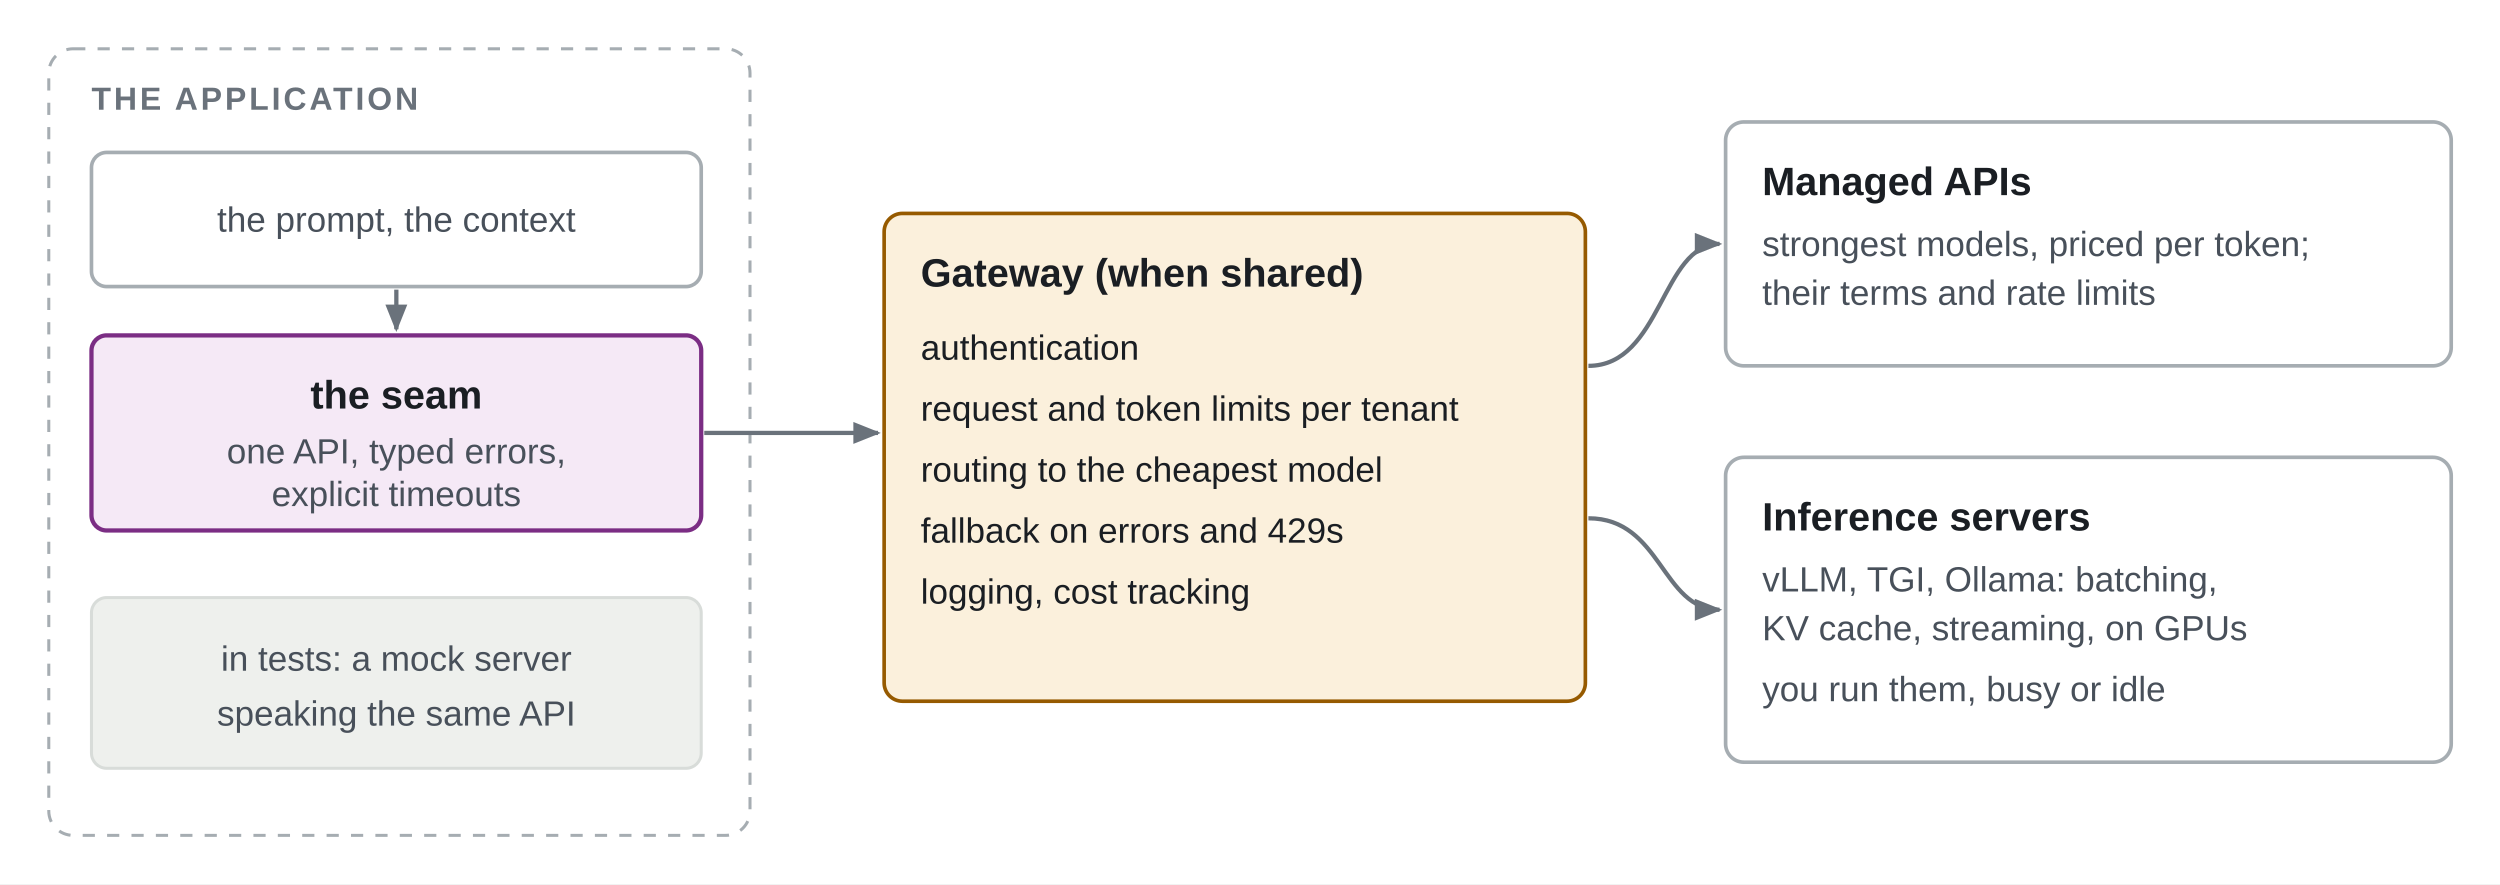
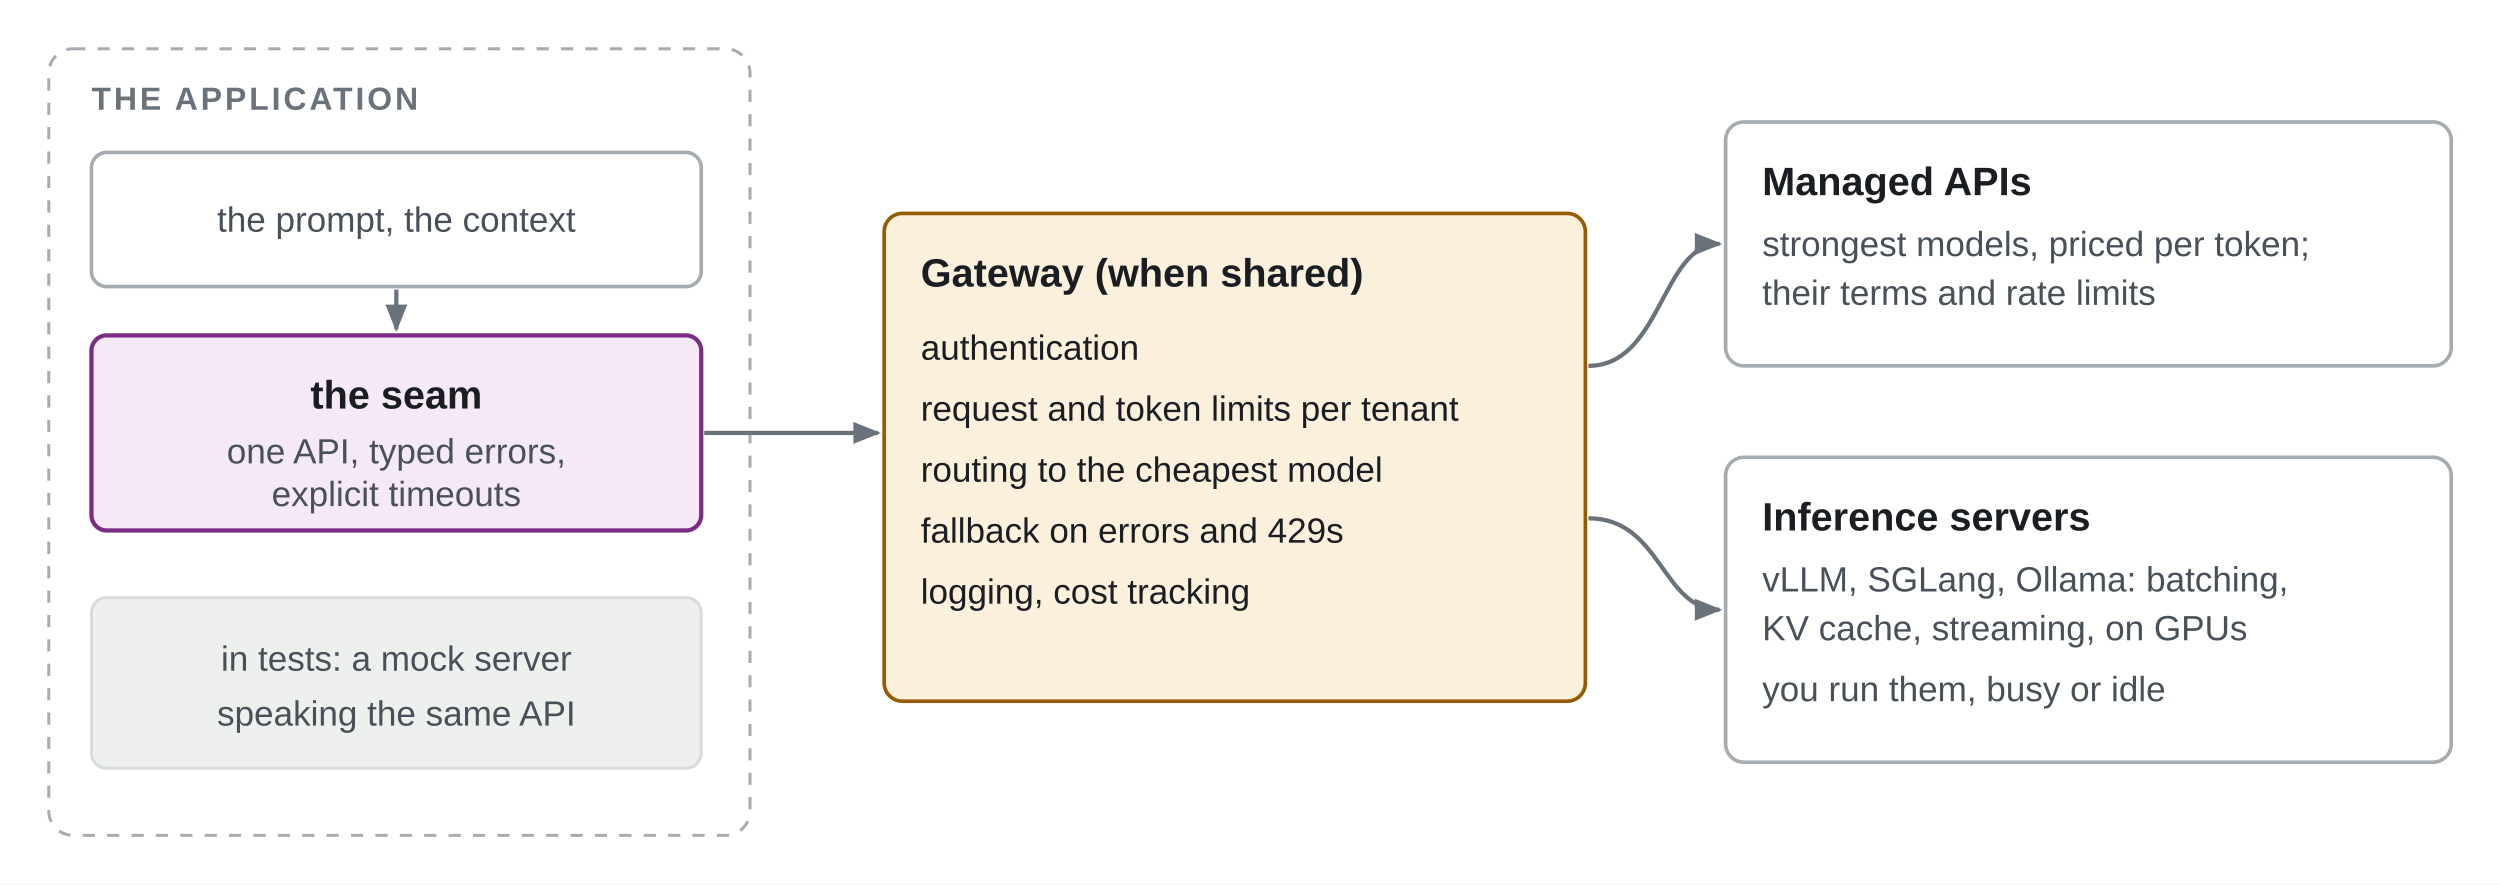
- <svg xmlns="http://www.w3.org/2000/svg" viewBox="0 0 820 290" role="img" aria-label="Inside the application, every model call goes through one seam that speaks the OpenAI-compatible API and maps failures to a small set of typed errors; a mock server sits behind the same seam in tests. When several services share models, a gateway sits between applications and backends: authentication, request and token limits per user or tenant, routing to the cheapest model that handles each request, fallback on errors or 429s, logging and cost tracking. Behind it: managed APIs, or inference servers such as vLLM, TGI or Ollama doing batching, KV cache management and streaming on GPUs.">
+ <svg xmlns="http://www.w3.org/2000/svg" viewBox="0 0 820 290" role="img" aria-label="Inside the application, every model call goes through one seam that speaks the OpenAI-compatible API and maps failures to a small set of typed errors; a mock server sits behind the same seam in tests. When several services share models, a gateway sits between applications and backends: authentication, request and token limits per user or tenant, routing to the cheapest model that handles each request, fallback on errors or 429s, logging and cost tracking. Behind it: managed APIs, or inference servers such as vLLM, SGLang or Ollama doing batching, KV cache management and streaming on GPUs.">
  <style>text { font-family: "Archivo", Arial, Helvetica, sans-serif; fill: #1a1e23; font-size: 13px; }
.ts { font-size: 11.5px; fill: #48505a; }
.tm { font-family: "JetBrains Mono", Menlo, Consolas, monospace; font-size: 11.5px; }
.tb { font-weight: 680; }
g.ts text { font-size: 11.5px; }
.tl { font-size: 10.5px; letter-spacing: 0.09em; fill: #6a727b; font-weight: 650; }
.ta { fill: #7b2d84; }
.tg { fill: #2b7a3d; }
.tr { fill: #b3261e; }
.tw { fill: #965a00; }
.tmu { fill: #6a727b; }
.n { fill: #ffffff; stroke: #a6adb2; stroke-width: 1.2; }
.n-soft { fill: #eef0ed; stroke: #d8dcd9; stroke-width: 1; }
.n-acc { fill: #f5e9f6; stroke: #7b2d84; stroke-width: 1.4; }
.n-good { fill: #e4f2e6; stroke: #2b7a3d; stroke-width: 1.2; }
.n-bad { fill: #fae3e0; stroke: #b3261e; stroke-width: 1.2; }
.n-warn { fill: #fbf0dc; stroke: #965a00; stroke-width: 1.2; }
.zone { fill: none; stroke: #a6adb2; stroke-width: 1; stroke-dasharray: 4 4; }
.band { fill: #eef0ed; stroke: none; }
.rule { stroke: #d8dcd9; stroke-width: 1; fill: none; }
.rule-strong { stroke: #a6adb2; stroke-width: 1; fill: none; }
.e { fill: none; stroke: #6a727b; stroke-width: 1.4; }
.e-acc { fill: none; stroke: #7b2d84; stroke-width: 1.8; }
.e-good { fill: none; stroke: #2b7a3d; stroke-width: 1.6; }
.e-bad { fill: none; stroke: #b3261e; stroke-width: 1.6; stroke-dasharray: 5 4; }
.dash { stroke-dasharray: 4 4; }
.m { fill: #6a727b; }
.m-acc { fill: #7b2d84; }
.m-good { fill: #2b7a3d; }
.m-bad { fill: #b3261e; }
.dot-good { fill: #2b7a3d; }
.dot-bad { fill: #b3261e; }
.dot-muted { fill: #a6adb2; }
.fill-acc { fill: #7b2d84; }
.fill-good { fill: #2b7a3d; }
.fill-bad { fill: #b3261e; }
.fill-surface { fill: #ffffff; }
.s1 { stroke: #2a78d6; fill: none; stroke-width: 2; }
.s2 { stroke: #eb6834; fill: none; stroke-width: 2; }
.s3 { stroke: #1baf7a; fill: none; stroke-width: 2; }
.f1 { fill: #2a78d6; }
.f2 { fill: #eb6834; }
.f3 { fill: #1baf7a; }
.ring { stroke: #ffffff; stroke-width: 2; }
.xhair { stroke: #48505a; stroke-width: 1; stroke-dasharray: 3 3; }</style>
  <defs>
    <marker id="a" viewBox="0 0 10 10" refX="9" refY="5" markerUnits="userSpaceOnUse" markerWidth="9" markerHeight="9" orient="auto-start-reverse">
      <path class="m" d="M0,1 L10,5 L0,9 z" />
    </marker>
    <marker id="a-acc" viewBox="0 0 10 10" refX="9" refY="5" markerUnits="userSpaceOnUse" markerWidth="10" markerHeight="10" orient="auto-start-reverse">
      <path class="m-acc" d="M0,1 L10,5 L0,9 z" />
    </marker>
    <marker id="a-good" viewBox="0 0 10 10" refX="9" refY="5" markerUnits="userSpaceOnUse" markerWidth="9" markerHeight="9" orient="auto-start-reverse">
      <path class="m-good" d="M0,1 L10,5 L0,9 z" />
    </marker>
    <marker id="a-bad" viewBox="0 0 10 10" refX="9" refY="5" markerUnits="userSpaceOnUse" markerWidth="9" markerHeight="9" orient="auto-start-reverse">
      <path class="m-bad" d="M0,1 L10,5 L0,9 z" />
    </marker>
  </defs>
  <rect width="820" height="290" fill="#ffffff" />
  <rect class="zone" x="16" y="16" width="230" height="258" rx="8" />
  <text class="tl" x="30" y="36">THE APPLICATION</text>
  <rect class="n" x="30" y="50" width="200" height="44" rx="5" />
  <text class="ts" x="130" y="76" text-anchor="middle">the prompt, the context</text>
  <rect class="n-acc" x="30" y="110" width="200" height="64" rx="5" />
  <text class="tb" x="130" y="134" text-anchor="middle">the seam</text>
  <text class="ts" x="130" y="152" text-anchor="middle">one API, typed errors,</text>
  <text class="ts" x="130" y="166" text-anchor="middle">explicit timeouts</text>
  <rect class="n-soft" x="30" y="196" width="200" height="56" rx="5" />
  <text class="ts" x="130" y="220" text-anchor="middle">in tests: a mock server</text>
  <text class="ts" x="130" y="238" text-anchor="middle">speaking the same API</text>
  <line class="e" x1="130" y1="95" x2="130" y2="108" marker-end="url(#a)" />
  <rect class="n-warn" x="290" y="70" width="230" height="160" rx="6" />
  <text class="tb" x="302" y="94">Gateway (when shared)</text>
  <g class="ts">
    <text x="302" y="118">authentication</text>
    <text x="302" y="138">request and token limits per tenant</text>
    <text x="302" y="158">routing to the cheapest model</text>
    <text x="302" y="178">fallback on errors and 429s</text>
    <text x="302" y="198">logging, cost tracking</text>
  </g>
  <line class="e" x1="231" y1="142" x2="288" y2="142" marker-end="url(#a)" />
  <rect class="n" x="566" y="40" width="238" height="80" rx="6" />
  <text class="tb" x="578" y="64">Managed APIs</text>
  <text class="ts" x="578" y="84">strongest models, priced per token;</text>
  <text class="ts" x="578" y="100">their terms and rate limits</text>
  <rect class="n" x="566" y="150" width="238" height="100" rx="6" />
  <text class="tb" x="578" y="174">Inference servers</text>
-   <text class="ts" x="578" y="194">vLLM, TGI, Ollama: batching,</text>
+   <text class="ts" x="578" y="194">vLLM, SGLang, Ollama: batching,</text>
  <text class="ts" x="578" y="210">KV cache, streaming, on GPUs</text>
  <text class="ts" x="578" y="230">you run them, busy or idle</text>
  <path class="e" d="M521,120 C545,120 545,80 564,80" marker-end="url(#a)" />
  <path class="e" d="M521,170 C545,170 545,200 564,200" marker-end="url(#a)" />
</svg>
